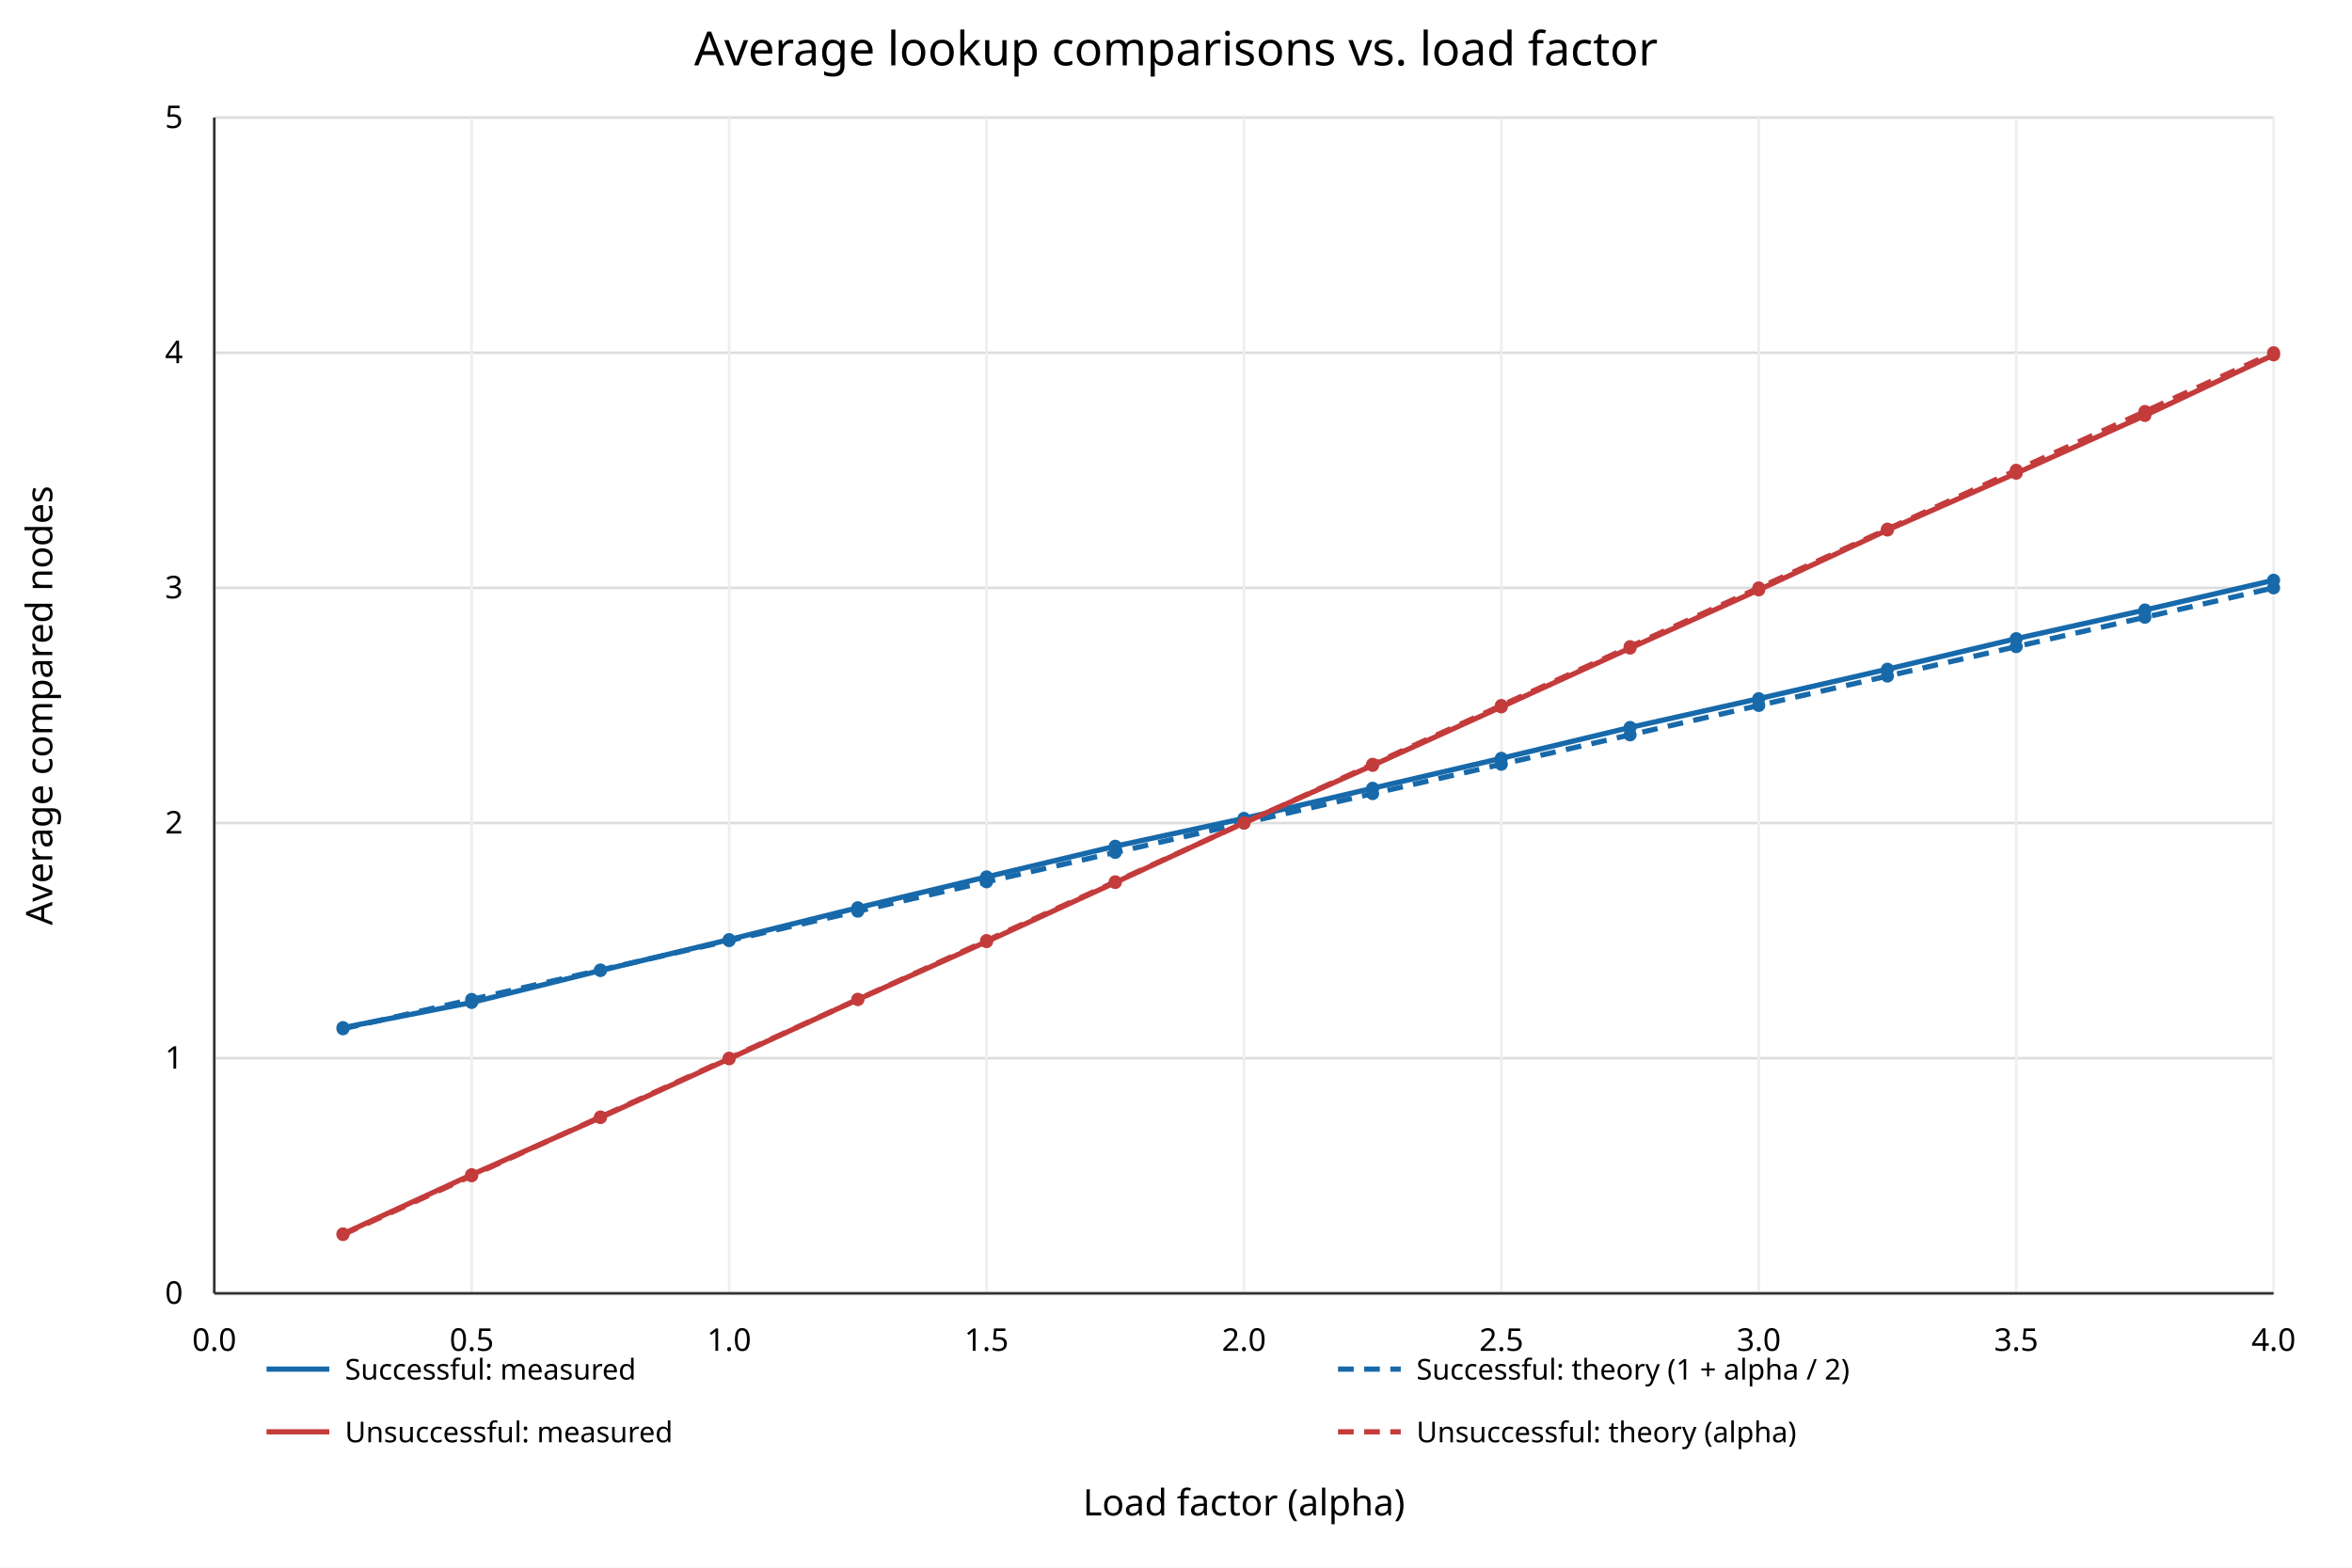
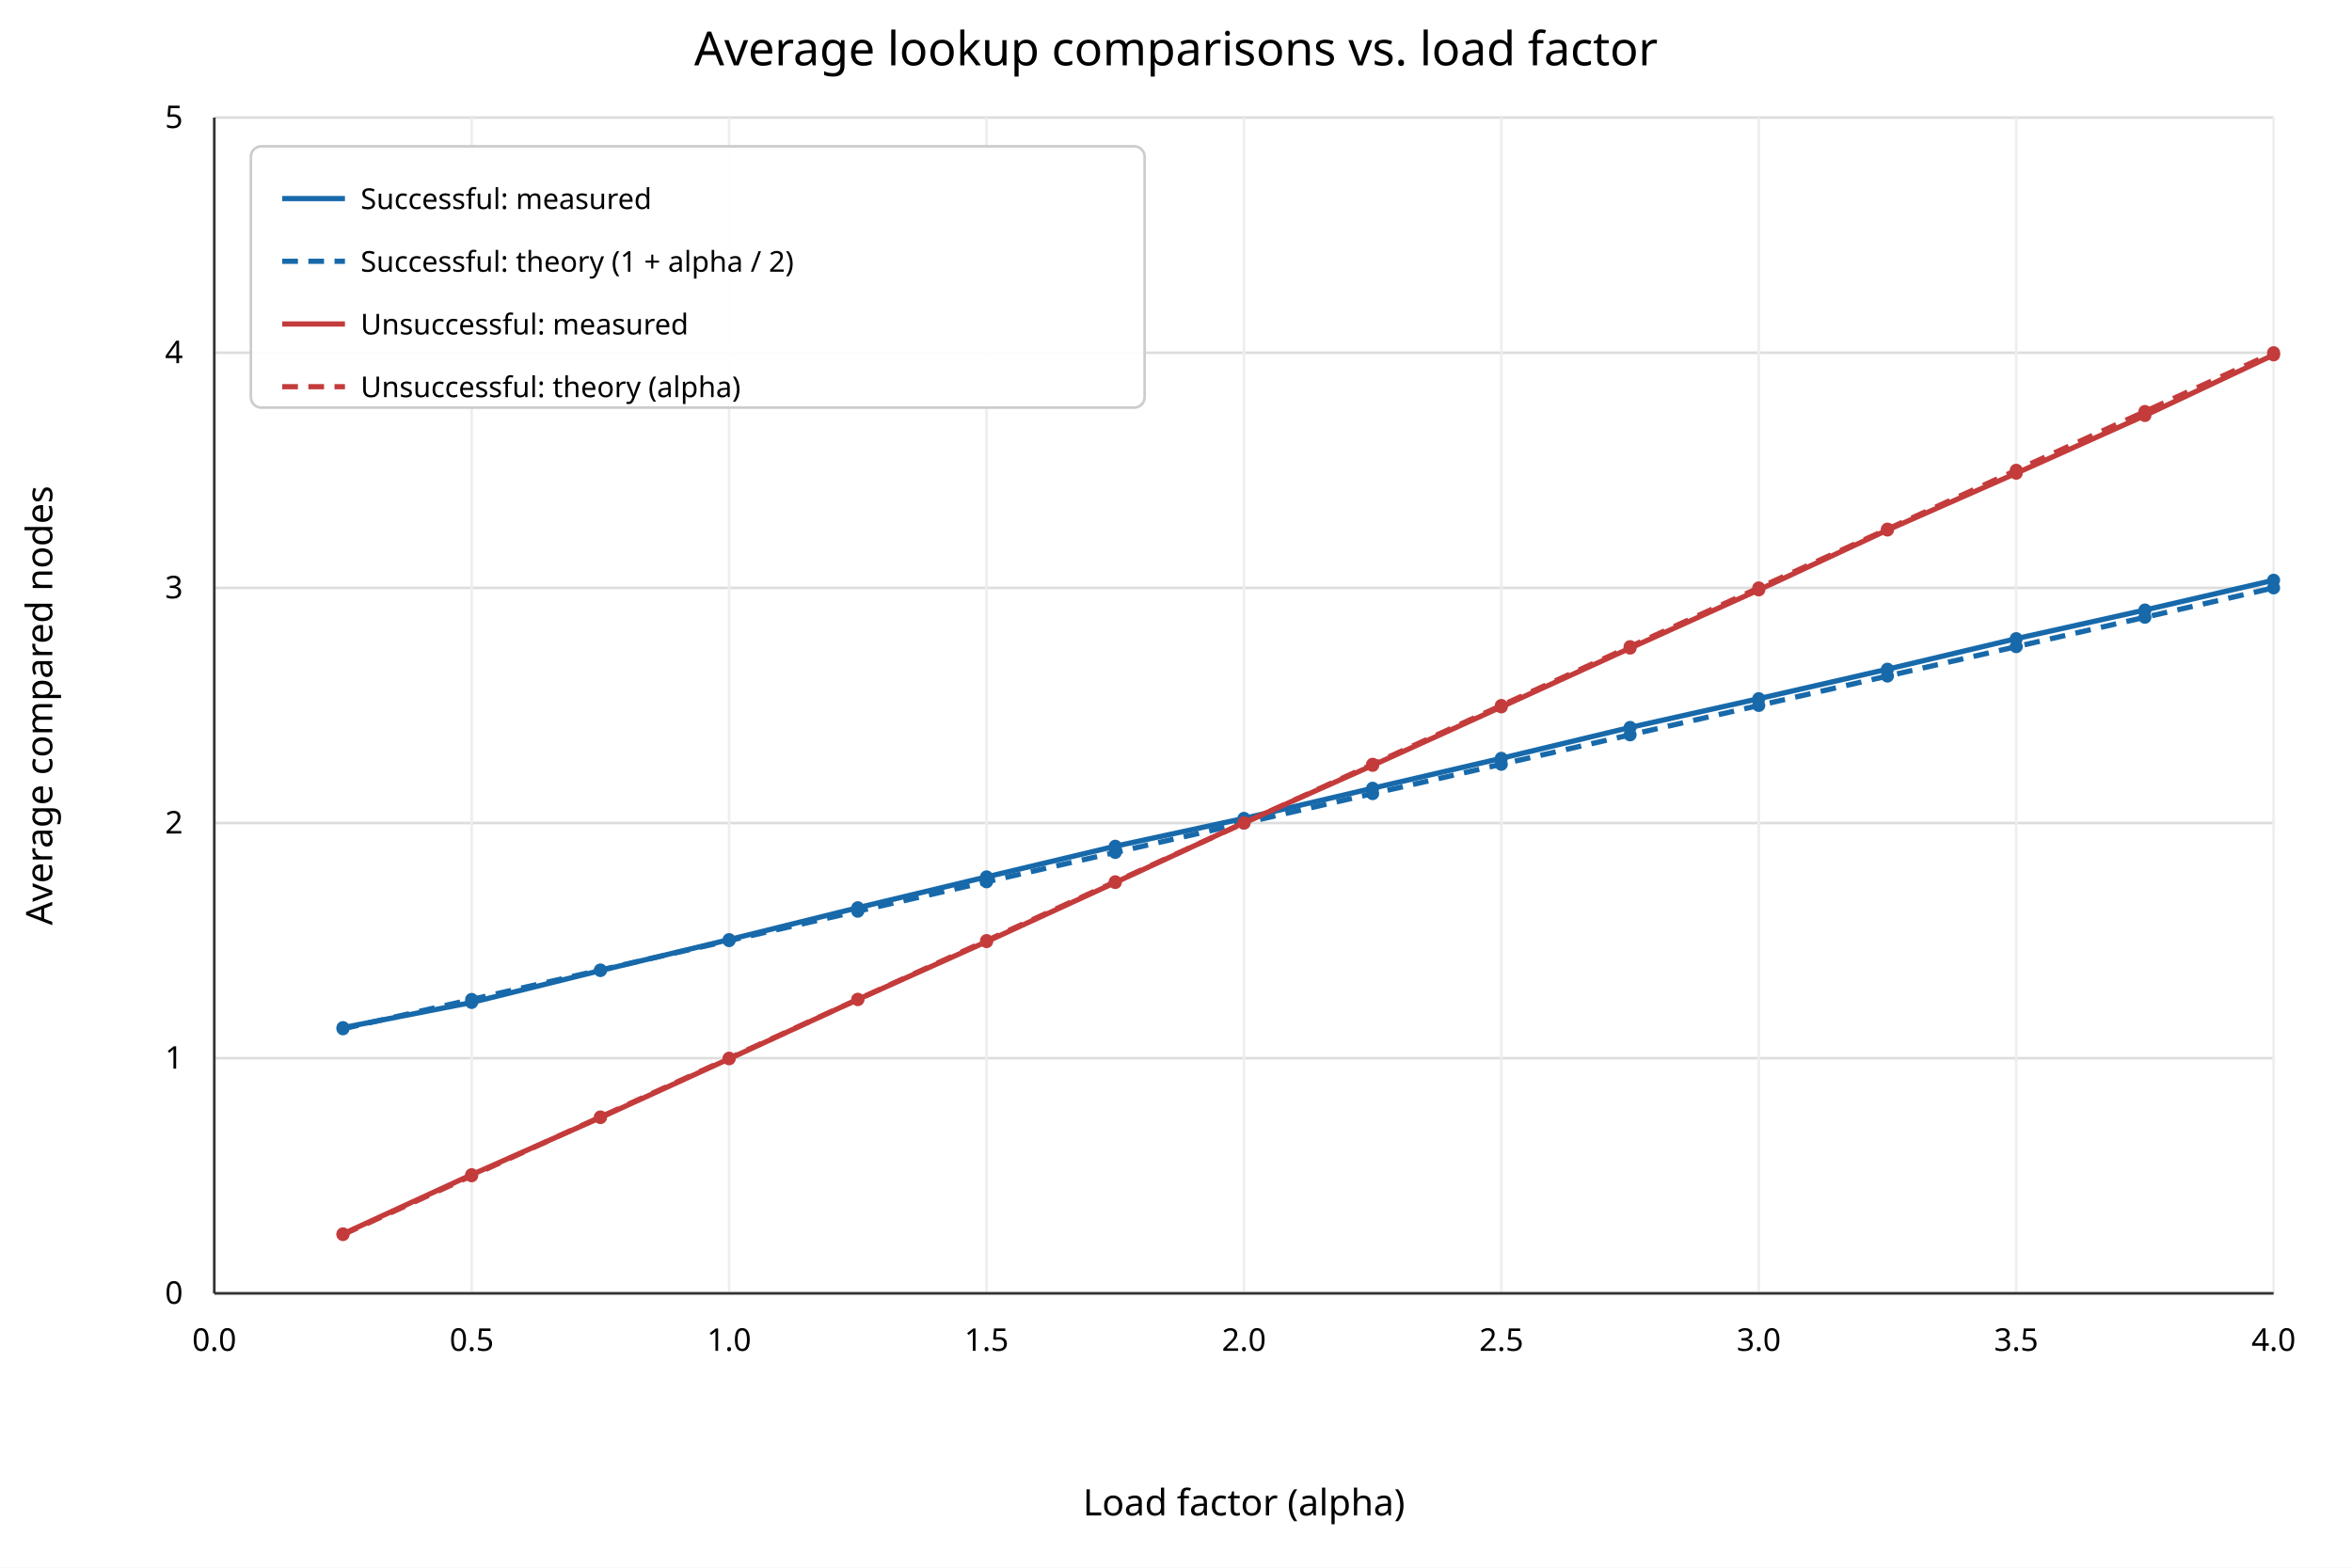
<svg xmlns="http://www.w3.org/2000/svg" width="900" height="600" viewBox="0 0 900 600">
  <rect width="100%" height="100%" fill="white" />
  <text x="450" y="25" text-anchor="middle" font-family="sans-serif" font-size="18">Average lookup comparisons vs. load factor</text>
  <line x1="82" y1="495.00" x2="870" y2="495.00" stroke="#dddddd" />
  <text x="70" y="499.00" text-anchor="end" font-family="sans-serif" font-size="12">0</text>
  <line x1="82" y1="405.00" x2="870" y2="405.00" stroke="#dddddd" />
  <text x="70" y="409.00" text-anchor="end" font-family="sans-serif" font-size="12">1</text>
  <line x1="82" y1="315.00" x2="870" y2="315.00" stroke="#dddddd" />
  <text x="70" y="319.00" text-anchor="end" font-family="sans-serif" font-size="12">2</text>
  <line x1="82" y1="225.00" x2="870" y2="225.00" stroke="#dddddd" />
  <text x="70" y="229.00" text-anchor="end" font-family="sans-serif" font-size="12">3</text>
  <line x1="82" y1="135.00" x2="870" y2="135.00" stroke="#dddddd" />
  <text x="70" y="139.00" text-anchor="end" font-family="sans-serif" font-size="12">4</text>
  <line x1="82" y1="45.00" x2="870" y2="45.00" stroke="#dddddd" />
  <text x="70" y="49.00" text-anchor="end" font-family="sans-serif" font-size="12">5</text>
  <line x1="82.00" y1="45" x2="82.00" y2="495" stroke="#eeeeee" />
  <text x="82.00" y="517" text-anchor="middle" font-family="sans-serif" font-size="12">0.0</text>
  <line x1="180.50" y1="45" x2="180.50" y2="495" stroke="#eeeeee" />
  <text x="180.50" y="517" text-anchor="middle" font-family="sans-serif" font-size="12">0.5</text>
  <line x1="279.00" y1="45" x2="279.00" y2="495" stroke="#eeeeee" />
  <text x="279.00" y="517" text-anchor="middle" font-family="sans-serif" font-size="12">1.0</text>
  <line x1="377.50" y1="45" x2="377.50" y2="495" stroke="#eeeeee" />
  <text x="377.50" y="517" text-anchor="middle" font-family="sans-serif" font-size="12">1.5</text>
  <line x1="476.00" y1="45" x2="476.00" y2="495" stroke="#eeeeee" />
  <text x="476.00" y="517" text-anchor="middle" font-family="sans-serif" font-size="12">2.0</text>
  <line x1="574.50" y1="45" x2="574.50" y2="495" stroke="#eeeeee" />
  <text x="574.50" y="517" text-anchor="middle" font-family="sans-serif" font-size="12">2.5</text>
  <line x1="673.00" y1="45" x2="673.00" y2="495" stroke="#eeeeee" />
  <text x="673.00" y="517" text-anchor="middle" font-family="sans-serif" font-size="12">3.0</text>
  <line x1="771.50" y1="45" x2="771.50" y2="495" stroke="#eeeeee" />
  <text x="771.50" y="517" text-anchor="middle" font-family="sans-serif" font-size="12">3.5</text>
  <line x1="870.00" y1="45" x2="870.00" y2="495" stroke="#eeeeee" />
  <text x="870.00" y="517" text-anchor="middle" font-family="sans-serif" font-size="12">4.0</text>
  <line x1="82" y1="45" x2="82" y2="495" stroke="#333333" />
  <line x1="82" y1="495" x2="870" y2="495" stroke="#333333" />
  <text x="476.00" y="580" text-anchor="middle" font-family="sans-serif" font-size="14">Load factor (alpha)</text>
  <text x="20" y="270.00" transform="rotate(-90 20 270.00)" text-anchor="middle" font-family="sans-serif" font-size="14">Average compared nodes</text>
  <polyline points="131.24,393.30 180.48,383.67 229.76,371.46 279.00,359.62 328.24,347.42 377.52,335.61 426.76,323.87 476.00,313.22 525.24,301.68 574.48,290.23 623.76,278.41 673.00,267.40 722.24,256.12 771.52,244.43 820.76,233.47 870.00,222.07" fill="none" stroke="#1769aa" stroke-width="2" />
  <circle cx="131.24" cy="393.30" r="2.5" fill="#1769aa" />
  <circle cx="180.48" cy="383.67" r="2.5" fill="#1769aa" />
  <circle cx="229.76" cy="371.46" r="2.5" fill="#1769aa" />
  <circle cx="279.00" cy="359.62" r="2.5" fill="#1769aa" />
  <circle cx="328.24" cy="347.42" r="2.5" fill="#1769aa" />
  <circle cx="377.52" cy="335.61" r="2.5" fill="#1769aa" />
  <circle cx="426.76" cy="323.87" r="2.5" fill="#1769aa" />
  <circle cx="476.00" cy="313.22" r="2.5" fill="#1769aa" />
  <circle cx="525.24" cy="301.68" r="2.5" fill="#1769aa" />
  <circle cx="574.48" cy="290.23" r="2.5" fill="#1769aa" />
  <circle cx="623.76" cy="278.41" r="2.5" fill="#1769aa" />
  <circle cx="673.00" cy="267.40" r="2.5" fill="#1769aa" />
  <circle cx="722.24" cy="256.12" r="2.5" fill="#1769aa" />
  <circle cx="771.52" cy="244.43" r="2.5" fill="#1769aa" />
  <circle cx="820.76" cy="233.47" r="2.5" fill="#1769aa" />
  <circle cx="870.00" cy="222.07" r="2.5" fill="#1769aa" />
  <polyline points="131.24,393.75 180.48,382.51 229.76,371.25 279.00,360.00 328.24,348.75 377.52,337.49 426.76,326.25 476.00,315.00 525.24,303.75 574.48,292.51 623.76,281.25 673.00,270.00 722.24,258.75 771.52,247.49 820.76,236.25 870.00,225.00" fill="none" stroke="#1769aa" stroke-width="2" stroke-dasharray="6 4" />
  <circle cx="131.24" cy="393.75" r="2.5" fill="#1769aa" />
  <circle cx="180.48" cy="382.51" r="2.5" fill="#1769aa" />
  <circle cx="229.76" cy="371.25" r="2.5" fill="#1769aa" />
  <circle cx="279.00" cy="360.00" r="2.5" fill="#1769aa" />
  <circle cx="328.24" cy="348.75" r="2.5" fill="#1769aa" />
  <circle cx="377.52" cy="337.49" r="2.5" fill="#1769aa" />
  <circle cx="426.76" cy="326.25" r="2.5" fill="#1769aa" />
  <circle cx="476.00" cy="315.00" r="2.5" fill="#1769aa" />
  <circle cx="525.24" cy="303.75" r="2.5" fill="#1769aa" />
  <circle cx="574.48" cy="292.51" r="2.5" fill="#1769aa" />
  <circle cx="623.76" cy="281.25" r="2.5" fill="#1769aa" />
  <circle cx="673.00" cy="270.00" r="2.5" fill="#1769aa" />
  <circle cx="722.24" cy="258.75" r="2.5" fill="#1769aa" />
  <circle cx="771.52" cy="247.49" r="2.5" fill="#1769aa" />
  <circle cx="820.76" cy="236.25" r="2.5" fill="#1769aa" />
  <circle cx="870.00" cy="225.00" r="2.5" fill="#1769aa" />
  <polyline points="131.24,472.24 180.48,449.59 229.76,427.73 279.00,405.23 328.24,382.52 377.52,360.39 426.76,337.76 476.00,314.88 525.24,292.93 574.48,270.55 623.76,248.05 673.00,225.76 722.24,202.85 771.52,181.11 820.76,159.02 870.00,135.82" fill="none" stroke="#c43b3b" stroke-width="2" />
  <circle cx="131.24" cy="472.24" r="2.5" fill="#c43b3b" />
  <circle cx="180.48" cy="449.59" r="2.5" fill="#c43b3b" />
  <circle cx="229.76" cy="427.73" r="2.5" fill="#c43b3b" />
  <circle cx="279.00" cy="405.23" r="2.5" fill="#c43b3b" />
  <circle cx="328.24" cy="382.52" r="2.5" fill="#c43b3b" />
  <circle cx="377.52" cy="360.39" r="2.5" fill="#c43b3b" />
  <circle cx="426.76" cy="337.76" r="2.5" fill="#c43b3b" />
  <circle cx="476.00" cy="314.88" r="2.5" fill="#c43b3b" />
  <circle cx="525.24" cy="292.93" r="2.5" fill="#c43b3b" />
  <circle cx="574.48" cy="270.55" r="2.5" fill="#c43b3b" />
  <circle cx="623.76" cy="248.05" r="2.5" fill="#c43b3b" />
  <circle cx="673.00" cy="225.76" r="2.5" fill="#c43b3b" />
  <circle cx="722.24" cy="202.85" r="2.5" fill="#c43b3b" />
  <circle cx="771.52" cy="181.11" r="2.5" fill="#c43b3b" />
  <circle cx="820.76" cy="159.02" r="2.5" fill="#c43b3b" />
  <circle cx="870.00" cy="135.82" r="2.5" fill="#c43b3b" />
  <polyline points="131.24,472.51 180.48,450.01 229.76,427.49 279.00,405.00 328.24,382.51 377.52,359.99 426.76,337.49 476.00,315.00 525.24,292.51 574.48,270.01 623.76,247.49 673.00,225.00 722.24,202.51 771.52,179.99 820.76,157.49 870.00,135.00" fill="none" stroke="#c43b3b" stroke-width="2" stroke-dasharray="6 4" />
  <circle cx="131.24" cy="472.51" r="2.5" fill="#c43b3b" />
  <circle cx="180.48" cy="450.01" r="2.5" fill="#c43b3b" />
  <circle cx="229.76" cy="427.49" r="2.5" fill="#c43b3b" />
  <circle cx="279.00" cy="405.00" r="2.5" fill="#c43b3b" />
  <circle cx="328.24" cy="382.51" r="2.5" fill="#c43b3b" />
  <circle cx="377.52" cy="359.99" r="2.5" fill="#c43b3b" />
  <circle cx="426.76" cy="337.49" r="2.5" fill="#c43b3b" />
  <circle cx="476.00" cy="315.00" r="2.5" fill="#c43b3b" />
  <circle cx="525.24" cy="292.51" r="2.5" fill="#c43b3b" />
  <circle cx="574.48" cy="270.01" r="2.5" fill="#c43b3b" />
  <circle cx="623.76" cy="247.49" r="2.5" fill="#c43b3b" />
  <circle cx="673.00" cy="225.00" r="2.5" fill="#c43b3b" />
  <circle cx="722.24" cy="202.51" r="2.5" fill="#c43b3b" />
  <circle cx="771.52" cy="179.99" r="2.5" fill="#c43b3b" />
  <circle cx="820.76" cy="157.49" r="2.5" fill="#c43b3b" />
  <circle cx="870.00" cy="135.00" r="2.5" fill="#c43b3b" />
-   <line x1="102" y1="524" x2="126" y2="524" stroke="#1769aa" stroke-width="2" />
-   <text x="132" y="528" font-family="sans-serif" font-size="11">Successful: measured</text>
-   <line x1="512" y1="524" x2="536" y2="524" stroke="#1769aa" stroke-width="2" stroke-dasharray="6 4" />
-   <text x="542" y="528" font-family="sans-serif" font-size="11">Successful: theory (1 + alpha / 2)</text>
-   <line x1="102" y1="548" x2="126" y2="548" stroke="#c43b3b" stroke-width="2" />
-   <text x="132" y="552" font-family="sans-serif" font-size="11">Unsuccessful: measured</text>
-   <line x1="512" y1="548" x2="536" y2="548" stroke="#c43b3b" stroke-width="2" stroke-dasharray="6 4" />
-   <text x="542" y="552" font-family="sans-serif" font-size="11">Unsuccessful: theory (alpha)</text>
+   <rect x="96" y="56" width="342" height="100" rx="4" fill="white" fill-opacity="0.92" stroke="#cccccc" />
+   <line x1="108" y1="76" x2="132" y2="76" stroke="#1769aa" stroke-width="2" />
+   <text x="138" y="80" font-family="sans-serif" font-size="11">Successful: measured</text>
+   <line x1="108" y1="100" x2="132" y2="100" stroke="#1769aa" stroke-width="2" stroke-dasharray="6 4" />
+   <text x="138" y="104" font-family="sans-serif" font-size="11">Successful: theory (1 + alpha / 2)</text>
+   <line x1="108" y1="124" x2="132" y2="124" stroke="#c43b3b" stroke-width="2" />
+   <text x="138" y="128" font-family="sans-serif" font-size="11">Unsuccessful: measured</text>
+   <line x1="108" y1="148" x2="132" y2="148" stroke="#c43b3b" stroke-width="2" stroke-dasharray="6 4" />
+   <text x="138" y="152" font-family="sans-serif" font-size="11">Unsuccessful: theory (alpha)</text>
</svg>
